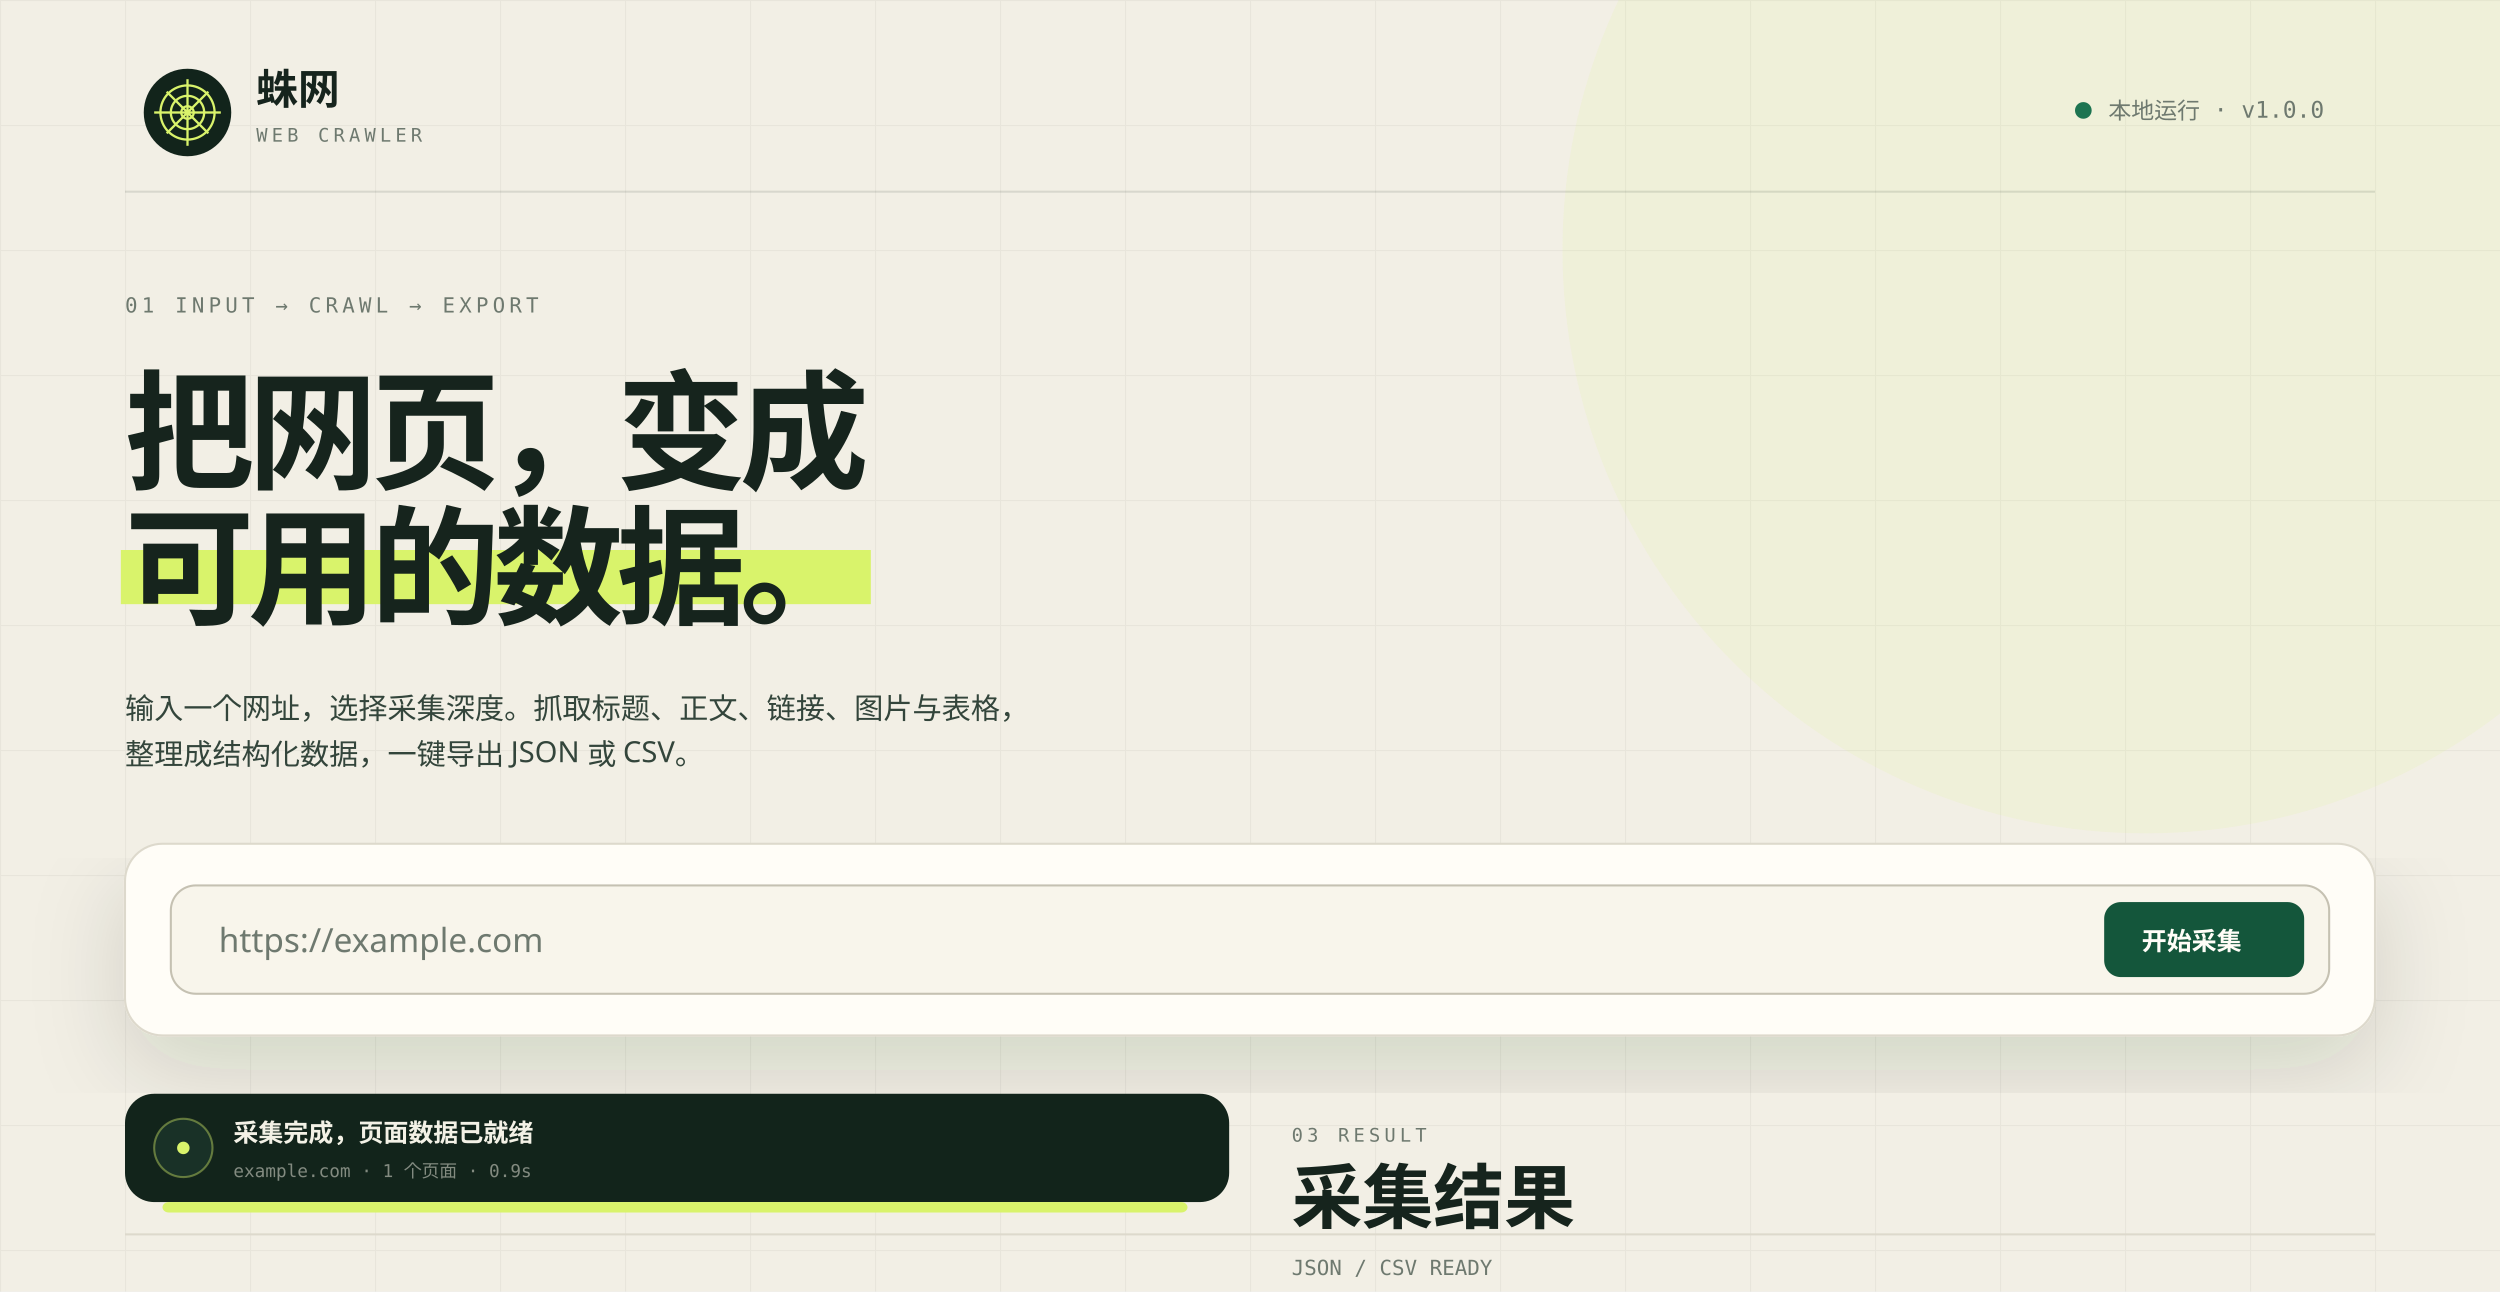
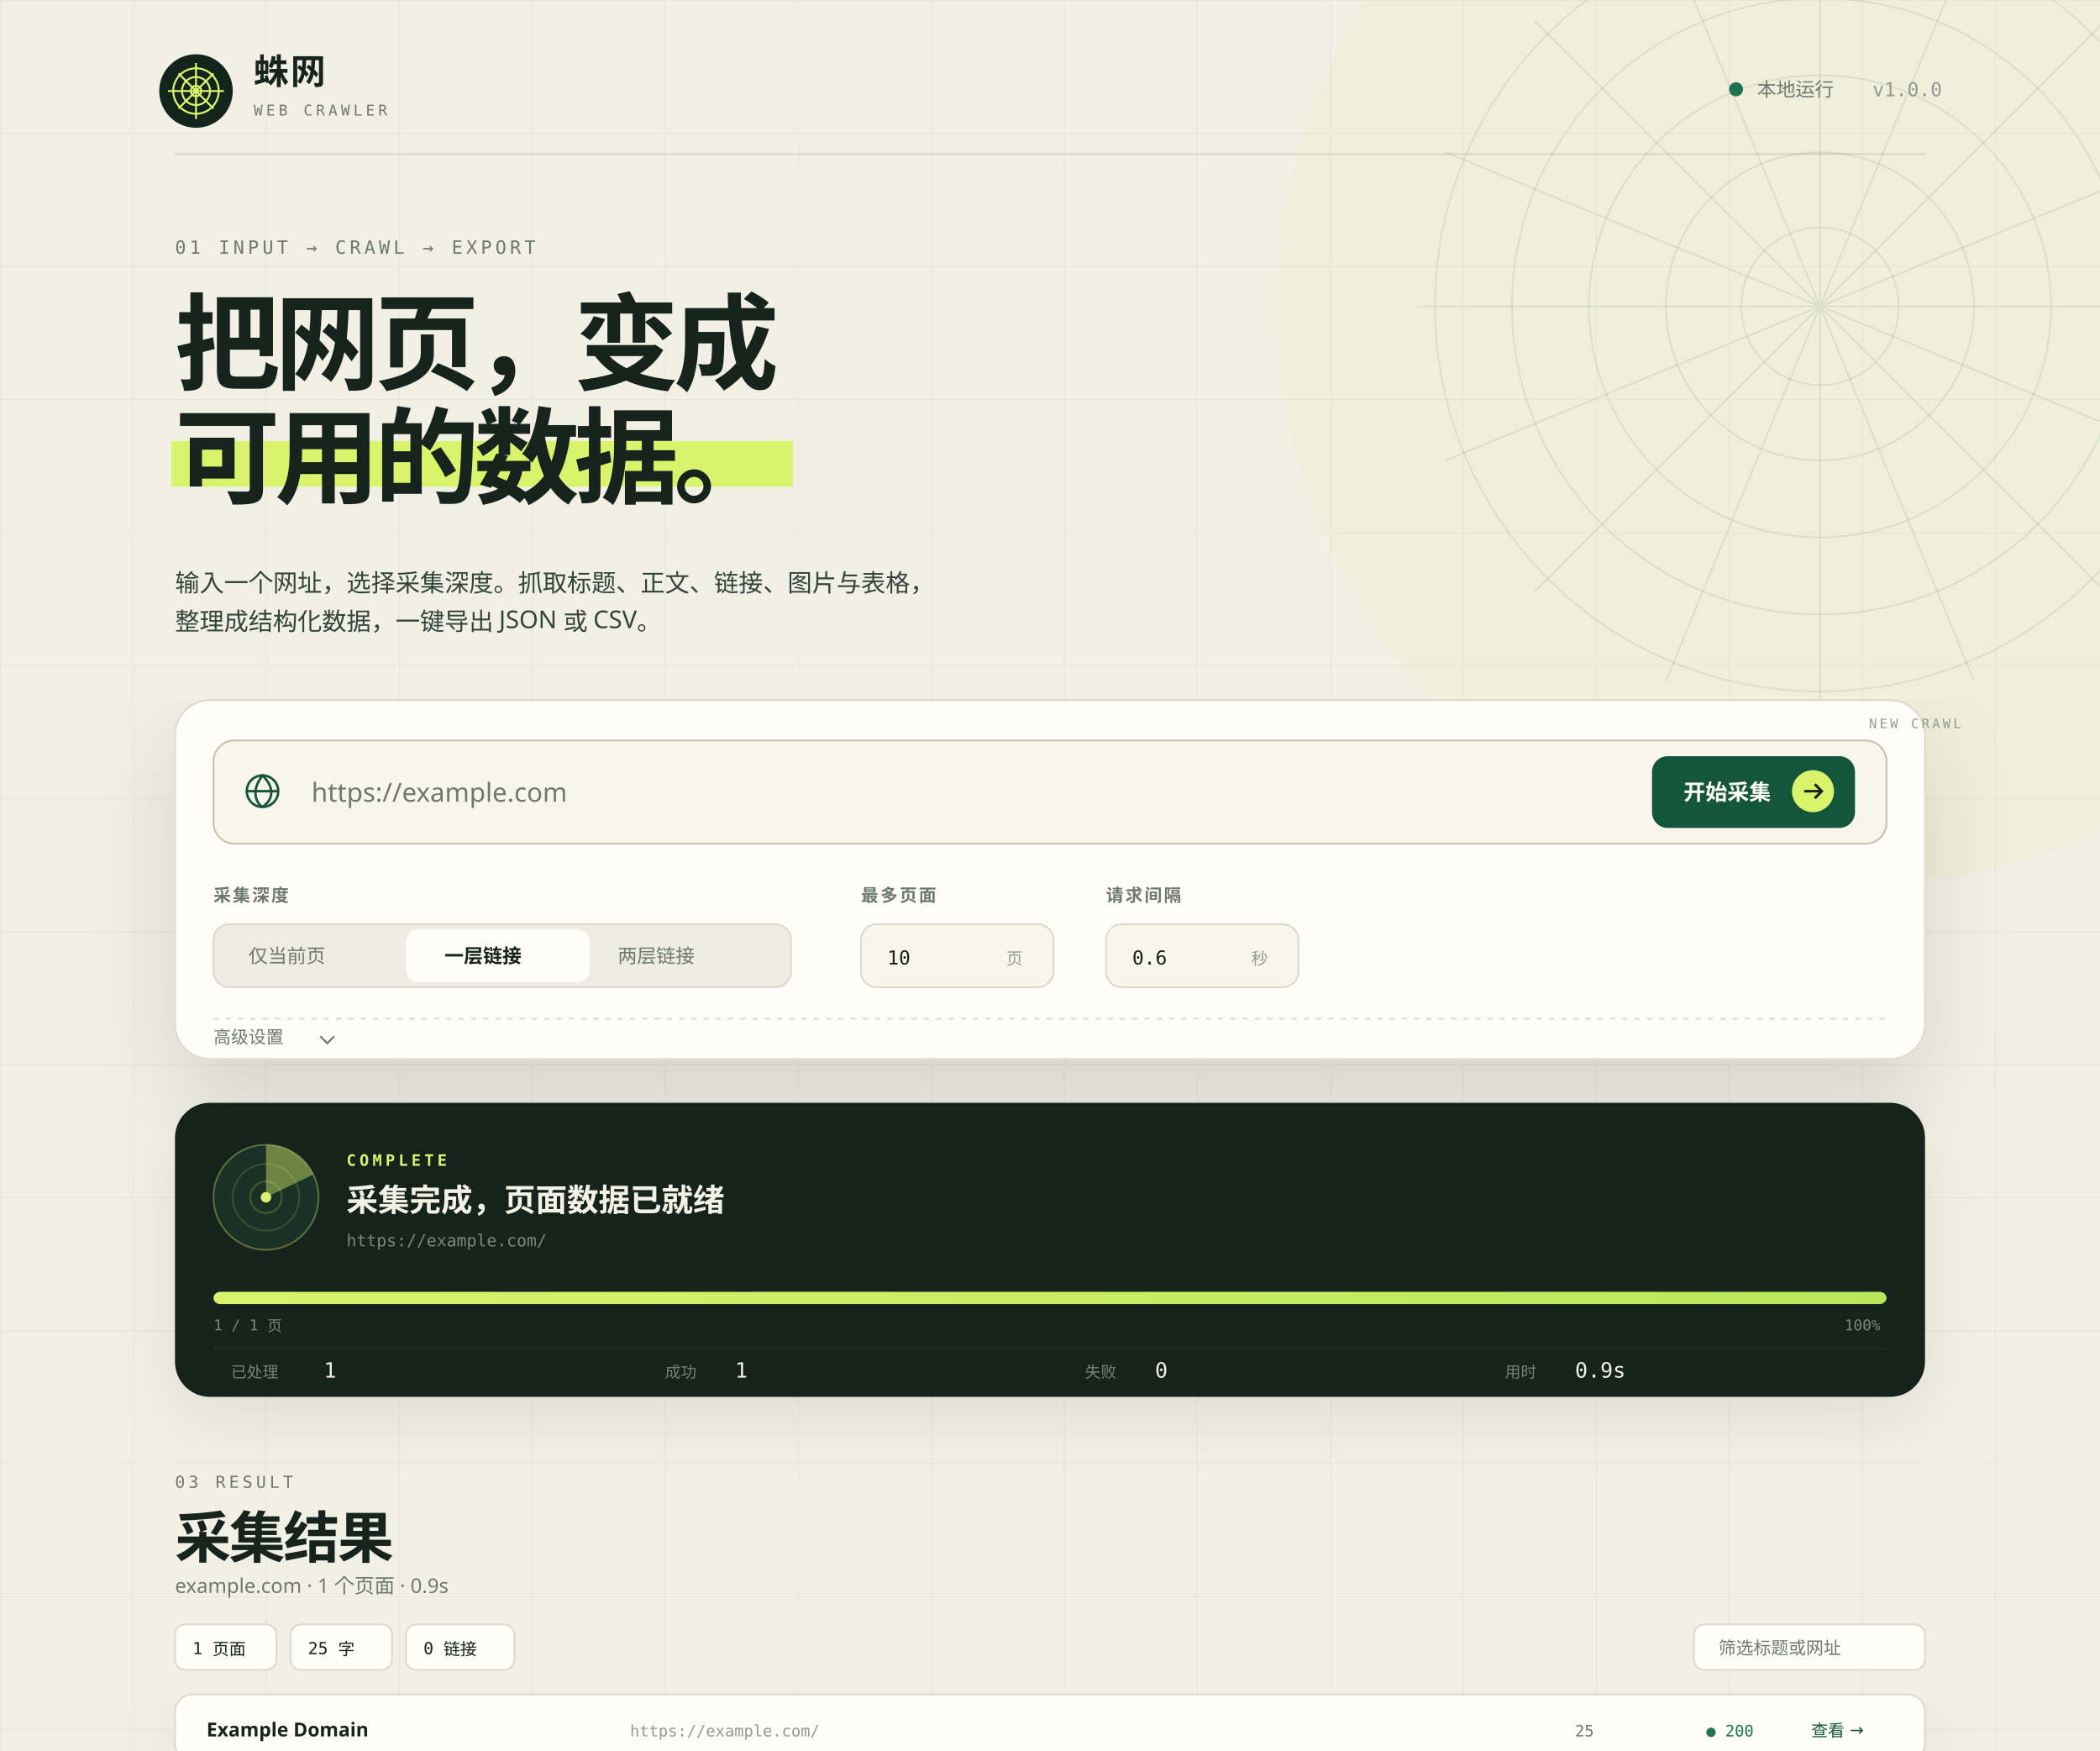
- <svg xmlns="http://www.w3.org/2000/svg" width="1200" height="620" viewBox="0 0 1200 620" role="img" aria-labelledby="title desc">
+ <svg xmlns="http://www.w3.org/2000/svg" width="1200" height="1000" viewBox="0 0 1200 1000" role="img" aria-labelledby="title desc">
  <defs>
-     <pattern id="grid" width="60" height="60" patternUnits="userSpaceOnUse">
-       <path d="M 60 0 L 0 0 0 60" fill="none" stroke="#16241d" stroke-opacity="0.05" />
+     <pattern id="grid" width="76" height="76" patternUnits="userSpaceOnUse">
+       <path d="M 76 0 L 0 0 0 76" fill="none" stroke="#16241d" stroke-opacity="0.045" stroke-width="1" />
    </pattern>
-     <linearGradient id="bar" x1="0" y1="0" x2="1" y2="0">
+     <filter id="cardShadow" x="-10%" y="-10%" width="120%" height="130%">
+       <feDropShadow dx="0" dy="20" stdDeviation="24" flood-color="#16241d" flood-opacity="0.12" />
+     </filter>
+     <filter id="softShadow" x="-20%" y="-20%" width="140%" height="150%">
+       <feDropShadow dx="0" dy="12" stdDeviation="18" flood-color="#16241d" flood-opacity="0.08" />
+     </filter>
+     <linearGradient id="progressFill" x1="0" y1="0" x2="1" y2="0">
      <stop offset="0" stop-color="#d9f36b" />
      <stop offset="1" stop-color="#b8e85a" />
    </linearGradient>
-     <filter id="shadow" x="-10%" y="-10%" width="120%" height="140%">
-       <feDropShadow dx="0" dy="16" stdDeviation="22" flood-color="#16241d" flood-opacity="0.14" />
-     </filter>
+     <style>
+       .sans { font-family: "Segoe UI", "Microsoft YaHei", "PingFang SC", "Noto Sans SC", sans-serif; }
+       .mono { font-family: "Cascadia Code", "SFMono-Regular", Consolas, monospace; }
+     </style>
  </defs>
-   <rect width="1200" height="620" fill="#f2efe5" />
-   <rect width="1200" height="620" fill="url(#grid)" />
-   <circle cx="1030" cy="120" r="280" fill="#d9f36b" fill-opacity="0.1" />
-   <circle cx="90" cy="54" r="21" fill="#12241b" />
-   <g transform="translate(90 54)" fill="none" stroke="#d9f36b" stroke-width="1.1">
-     <circle r="13" />
-     <circle r="8" />
-     <circle r="3" />
-     <path d="M0 -16V16M-16 0H16M-10 -10 10 10M10 -10-10 10" />
+   <rect width="1200" height="1000" fill="#f2efe5" />
+   <rect width="1200" height="1000" fill="url(#grid)" />
+   <circle cx="1060" cy="175" r="330" fill="#d9f36b" fill-opacity="0.08" />
+   <g transform="translate(1040 175)" fill="none" stroke="#14563b" stroke-opacity="0.1" stroke-width="1">
+     <circle r="45" />
+     <circle r="88" />
+     <circle r="132" />
+     <circle r="176" />
+     <circle r="220" />
+     <path d="M0 -230V230M-230 0H230M-163 -163 163 163M163 -163-163 163M-88 -214 88 214M-214 -88 214 88M88 -214-88 214M214 -88-214 88" />
  </g>
-   <text x="123" y="50" font-family="Microsoft YaHei, sans-serif" font-size="20" font-weight="700" fill="#16241d">蛛网</text>
-   <text x="123" y="68" font-family="Consolas, monospace" font-size="9" fill="#6e796f" letter-spacing="2">WEB CRAWLER</text>
-   <circle cx="1000" cy="53" r="4" fill="#1d7451" />
-   <text x="1012" y="57" font-family="Consolas, monospace" font-size="11" fill="#6e796f">本地运行 · v1.0.0</text>
-   <line x1="60" y1="92" x2="1140" y2="92" stroke="#16241d" stroke-opacity="0.12" />
-   <text x="60" y="150" font-family="Consolas, monospace" font-size="10" fill="#6e796f" letter-spacing="2">01  INPUT → CRAWL → EXPORT</text>
-   <text x="60" y="230" font-family="Microsoft YaHei, sans-serif" font-size="62" font-weight="800" fill="#16241d" letter-spacing="-3">把网页，变成</text>
-   <rect x="58" y="264" width="360" height="26" fill="#d9f36b" />
-   <text x="60" y="295" font-family="Microsoft YaHei, sans-serif" font-size="62" font-weight="800" fill="#16241d" letter-spacing="-3">可用的数据。</text>
-   <text x="60" y="345" font-family="Microsoft YaHei, sans-serif" font-size="14" fill="#33453b">输入一个网址，选择采集深度。抓取标题、正文、链接、图片与表格，</text>
-   <text x="60" y="367" font-family="Microsoft YaHei, sans-serif" font-size="14" fill="#33453b">整理成结构化数据，一键导出 JSON 或 CSV。</text>
-   <g filter="url(#shadow)">
-     <rect x="60" y="405" width="1080" height="92" rx="18" fill="#fffdf7" stroke="#ddd9cc" />
+   <g>
+     <circle cx="112" cy="52" r="21" fill="#12241b" />
+     <g transform="translate(112 52)" fill="none" stroke="#d9f36b" stroke-width="1.1">
+       <circle r="13" />
+       <circle r="8" />
+       <circle r="3" />
+       <path d="M0 -16V16M-16 0H16M-10 -10 10 10M10 -10-10 10" />
+     </g>
+     <text x="145" y="48" class="sans" font-size="20" font-weight="700" fill="#16241d" letter-spacing="1">蛛网</text>
+     <text x="145" y="66" class="mono" font-size="8.5" fill="#6e796f" letter-spacing="2">WEB CRAWLER</text>
+     <circle cx="992" cy="51" r="4" fill="#1d7451" />
+     <text x="1004" y="55" class="mono" font-size="11" fill="#6e796f">本地运行</text>
+     <text x="1070" y="55" class="mono" font-size="11" fill="#929b91">v1.0.0</text>
+     <line x1="100" y1="88" x2="1100" y2="88" stroke="#16241d" stroke-opacity="0.12" />
  </g>
-   <rect x="82" y="425" width="1036" height="52" rx="12" fill="#f8f5eb" stroke="#c5c1b2" />
-   <text x="105" y="457" font-family="Microsoft YaHei, sans-serif" font-size="16" fill="#6e796f">https://example.com</text>
-   <rect x="1010" y="433" width="96" height="36" rx="8" fill="#14563b" />
-   <text x="1028" y="456" font-family="Microsoft YaHei, sans-serif" font-size="12" font-weight="600" fill="#fffdf7">开始采集</text>
-   <rect x="60" y="525" width="530" height="52" rx="14" fill="#12241b" />
-   <circle cx="88" cy="551" r="14" fill="#193127" stroke="#d9f36b" stroke-opacity="0.4" />
-   <circle cx="88" cy="551" r="3" fill="#d9f36b" />
-   <text x="112" y="548" font-family="Microsoft YaHei, sans-serif" font-size="12" font-weight="600" fill="#f3f1e6">采集完成，页面数据已就绪</text>
-   <text x="112" y="565" font-family="Consolas, monospace" font-size="8.5" fill="#f3f1e6" opacity="0.5">example.com · 1 个页面 · 0.9s</text>
-   <rect x="78" y="577" width="492" height="5" rx="3" fill="#d9f36b" />
-   <text x="620" y="548" font-family="Consolas, monospace" font-size="9" fill="#6e796f" letter-spacing="2">03  RESULT</text>
-   <text x="620" y="587" font-family="Microsoft YaHei, sans-serif" font-size="34" font-weight="750" fill="#16241d">采集结果</text>
-   <rect x="60" y="592" width="1080" height="1" fill="#ddd9cc" />
-   <text x="620" y="612" font-family="Consolas, monospace" font-size="10" fill="#6e796f">JSON / CSV READY</text>
+   <g class="sans">
+     <text x="100" y="145" class="mono" font-size="10.5" fill="#6e796f" letter-spacing="2">01  INPUT → CRAWL → EXPORT</text>
+     <text x="100" y="218" font-size="60" font-weight="800" fill="#16241d" letter-spacing="-3">把网页，变成</text>
+     <rect x="98" y="252" width="355" height="26" fill="#d9f36b" />
+     <text x="100" y="283" font-size="60" font-weight="800" fill="#16241d" letter-spacing="-3">可用的数据。</text>
+     <text x="100" y="338" font-size="14" fill="#33453b">输入一个网址，选择采集深度。抓取标题、正文、链接、图片与表格，</text>
+     <text x="100" y="360" font-size="14" fill="#33453b">整理成结构化数据，一键导出 JSON 或 CSV。</text>
+   </g>
+   <g filter="url(#cardShadow)">
+     <rect x="100" y="400" width="1000" height="205" rx="20" fill="#fffdf7" stroke="#ddd9cc" />
+   </g>
+   <text x="1068" y="416" class="mono" font-size="7.5" fill="#929b91" letter-spacing="1.5">NEW CRAWL</text>
+   <rect x="122" y="423" width="956" height="59" rx="12" fill="#f8f5eb" stroke="#c5c1b2" />
+   <g transform="translate(150 452)" fill="none" stroke="#14563b" stroke-width="1.4">
+     <circle r="9" />
+     <path d="M-9 0H9M0 -9C4 -5 5 -2 5 1S3 7 0 9C-3 7-4 4-4 1S-3-5 0-9Z" />
+   </g>
+   <text x="178" y="458" class="sans" font-size="15" fill="#6e796f">https://example.com</text>
+   <rect x="944" y="432" width="116" height="41" rx="9" fill="#14563b" />
+   <text x="962" y="457" class="sans" font-size="12.5" font-weight="600" fill="#fffdf7">开始采集</text>
+   <circle cx="1036" cy="452" r="12" fill="#d9f36b" />
+   <path d="M1031 452H1041M1037 448L1041 452L1037 456" fill="none" stroke="#12241b" stroke-width="1.5" />
+   <g class="sans">
+     <text x="122" y="515" font-size="10" font-weight="600" fill="#6e796f" letter-spacing="1">采集深度</text>
+     <rect x="122" y="528" width="330" height="36" rx="9" fill="#efede3" stroke="#ddd9cc" />
+     <rect x="232" y="531" width="105" height="30" rx="7" fill="#fffdf7" />
+     <text x="142" y="550" font-size="11" fill="#6e796f">仅当前页</text>
+     <text x="254" y="550" font-size="11" font-weight="600" fill="#16241d">一层链接</text>
+     <text x="353" y="550" font-size="11" fill="#6e796f">两层链接</text>
+     <text x="492" y="515" font-size="10" font-weight="600" fill="#6e796f" letter-spacing="1">最多页面</text>
+     <rect x="492" y="528" width="110" height="36" rx="9" fill="#f8f5eb" stroke="#ddd9cc" />
+     <text x="507" y="551" class="mono" font-size="11" fill="#16241d">10</text>
+     <text x="575" y="551" font-size="9.5" fill="#929b91">页</text>
+     <text x="632" y="515" font-size="10" font-weight="600" fill="#6e796f" letter-spacing="1">请求间隔</text>
+     <rect x="632" y="528" width="110" height="36" rx="9" fill="#f8f5eb" stroke="#ddd9cc" />
+     <text x="647" y="551" class="mono" font-size="11" fill="#16241d">0.6</text>
+     <text x="715" y="551" font-size="9.5" fill="#929b91">秒</text>
+     <line x1="122" y1="582" x2="1078" y2="582" stroke="#ddd9cc" stroke-dasharray="3 4" />
+     <text x="122" y="596" font-size="10" fill="#6e796f">高级设置</text>
+     <path d="M183 592L187 596L191 592" fill="none" stroke="#6e796f" stroke-width="1.1" />
+   </g>
+   <g filter="url(#softShadow)">
+     <rect x="100" y="630" width="1000" height="168" rx="20" fill="#12241b" />
+   </g>
+   <circle cx="152" cy="684" r="30" fill="#193127" stroke="#d9f36b" stroke-opacity="0.35" />
+   <circle cx="152" cy="684" r="19" fill="none" stroke="#d9f36b" stroke-opacity="0.16" />
+   <circle cx="152" cy="684" r="9" fill="none" stroke="#d9f36b" stroke-opacity="0.22" />
+   <path d="M152 654A30 30 0 0 1 179 671L152 684Z" fill="#d9f36b" fill-opacity="0.43" />
+   <circle cx="152" cy="684" r="3" fill="#d9f36b" />
+   <g class="sans">
+     <text x="198" y="666" class="mono" font-size="9" font-weight="600" fill="#d9f36b" letter-spacing="2">COMPLETE</text>
+     <text x="198" y="692" font-size="18" font-weight="600" fill="#f3f1e6">采集完成，页面数据已就绪</text>
+     <text x="198" y="712" class="mono" font-size="9.5" fill="#f3f1e6" opacity="0.48">https://example.com/</text>
+   </g>
+   <rect x="122" y="738" width="956" height="7" rx="4" fill="#ffffff" fill-opacity="0.1" />
+   <rect x="122" y="738" width="956" height="7" rx="4" fill="url(#progressFill)" />
+   <text x="122" y="760" class="mono" font-size="8.5" fill="#f3f1e6" opacity="0.48">1 / 1 页</text>
+   <text x="1054" y="760" class="mono" font-size="8.5" fill="#f3f1e6" opacity="0.48">100%</text>
+   <g>
+     <rect x="122" y="770" width="956" height="0.7" fill="#ffffff" opacity="0.08" />
+     <g class="sans" font-size="9" fill="#f3f1e6">
+       <text x="132" y="787" opacity="0.45">已处理</text>
+       <text x="185" y="787" class="mono" font-size="12">1</text>
+       <text x="380" y="787" opacity="0.45">成功</text>
+       <text x="420" y="787" class="mono" font-size="12">1</text>
+       <text x="620" y="787" opacity="0.45">失败</text>
+       <text x="660" y="787" class="mono" font-size="12">0</text>
+       <text x="860" y="787" opacity="0.45">用时</text>
+       <text x="900" y="787" class="mono" font-size="12">0.9s</text>
+     </g>
+   </g>
+   <g class="sans">
+     <text x="100" y="850" class="mono" font-size="9.5" fill="#6e796f" letter-spacing="2">03  RESULT</text>
+     <text x="100" y="890" font-size="32" font-weight="750" fill="#16241d" letter-spacing="-1">采集结果</text>
+     <text x="100" y="910" font-size="11.5" fill="#6e796f">example.com · 1 个页面 · 0.9s</text>
+   </g>
+   <g>
+     <rect x="100" y="928" width="58" height="26" rx="6" fill="#fffdf7" stroke="#ddd9cc" />
+     <text x="110" y="945" class="mono" font-size="9.5" fill="#16241d">1 页面</text>
+     <rect x="166" y="928" width="58" height="26" rx="6" fill="#fffdf7" stroke="#ddd9cc" />
+     <text x="176" y="945" class="mono" font-size="9.5" fill="#16241d">25 字</text>
+     <rect x="232" y="928" width="62" height="26" rx="6" fill="#fffdf7" stroke="#ddd9cc" />
+     <text x="242" y="945" class="mono" font-size="9.5" fill="#16241d">0 链接</text>
+     <rect x="968" y="928" width="132" height="26" rx="6" fill="#fffdf7" stroke="#ddd9cc" />
+     <text x="982" y="945" font-size="10" fill="#6e796f">筛选标题或网址</text>
+   </g>
+   <g filter="url(#softShadow)">
+     <rect x="100" y="968" width="1000" height="38" rx="10" fill="#fffdf7" stroke="#ddd9cc" />
+   </g>
+   <text x="118" y="992" class="sans" font-size="11" font-weight="600" fill="#16241d">Example Domain</text>
+   <text x="360" y="992" class="mono" font-size="9" fill="#929b91">https://example.com/</text>
+   <text x="900" y="992" class="mono" font-size="9" fill="#6e796f">25</text>
+   <text x="975" y="992" class="mono" font-size="9" fill="#1d7451">● 200</text>
+   <text x="1035" y="992" class="sans" font-size="9.5" fill="#14563b">查看 →</text>
</svg>
